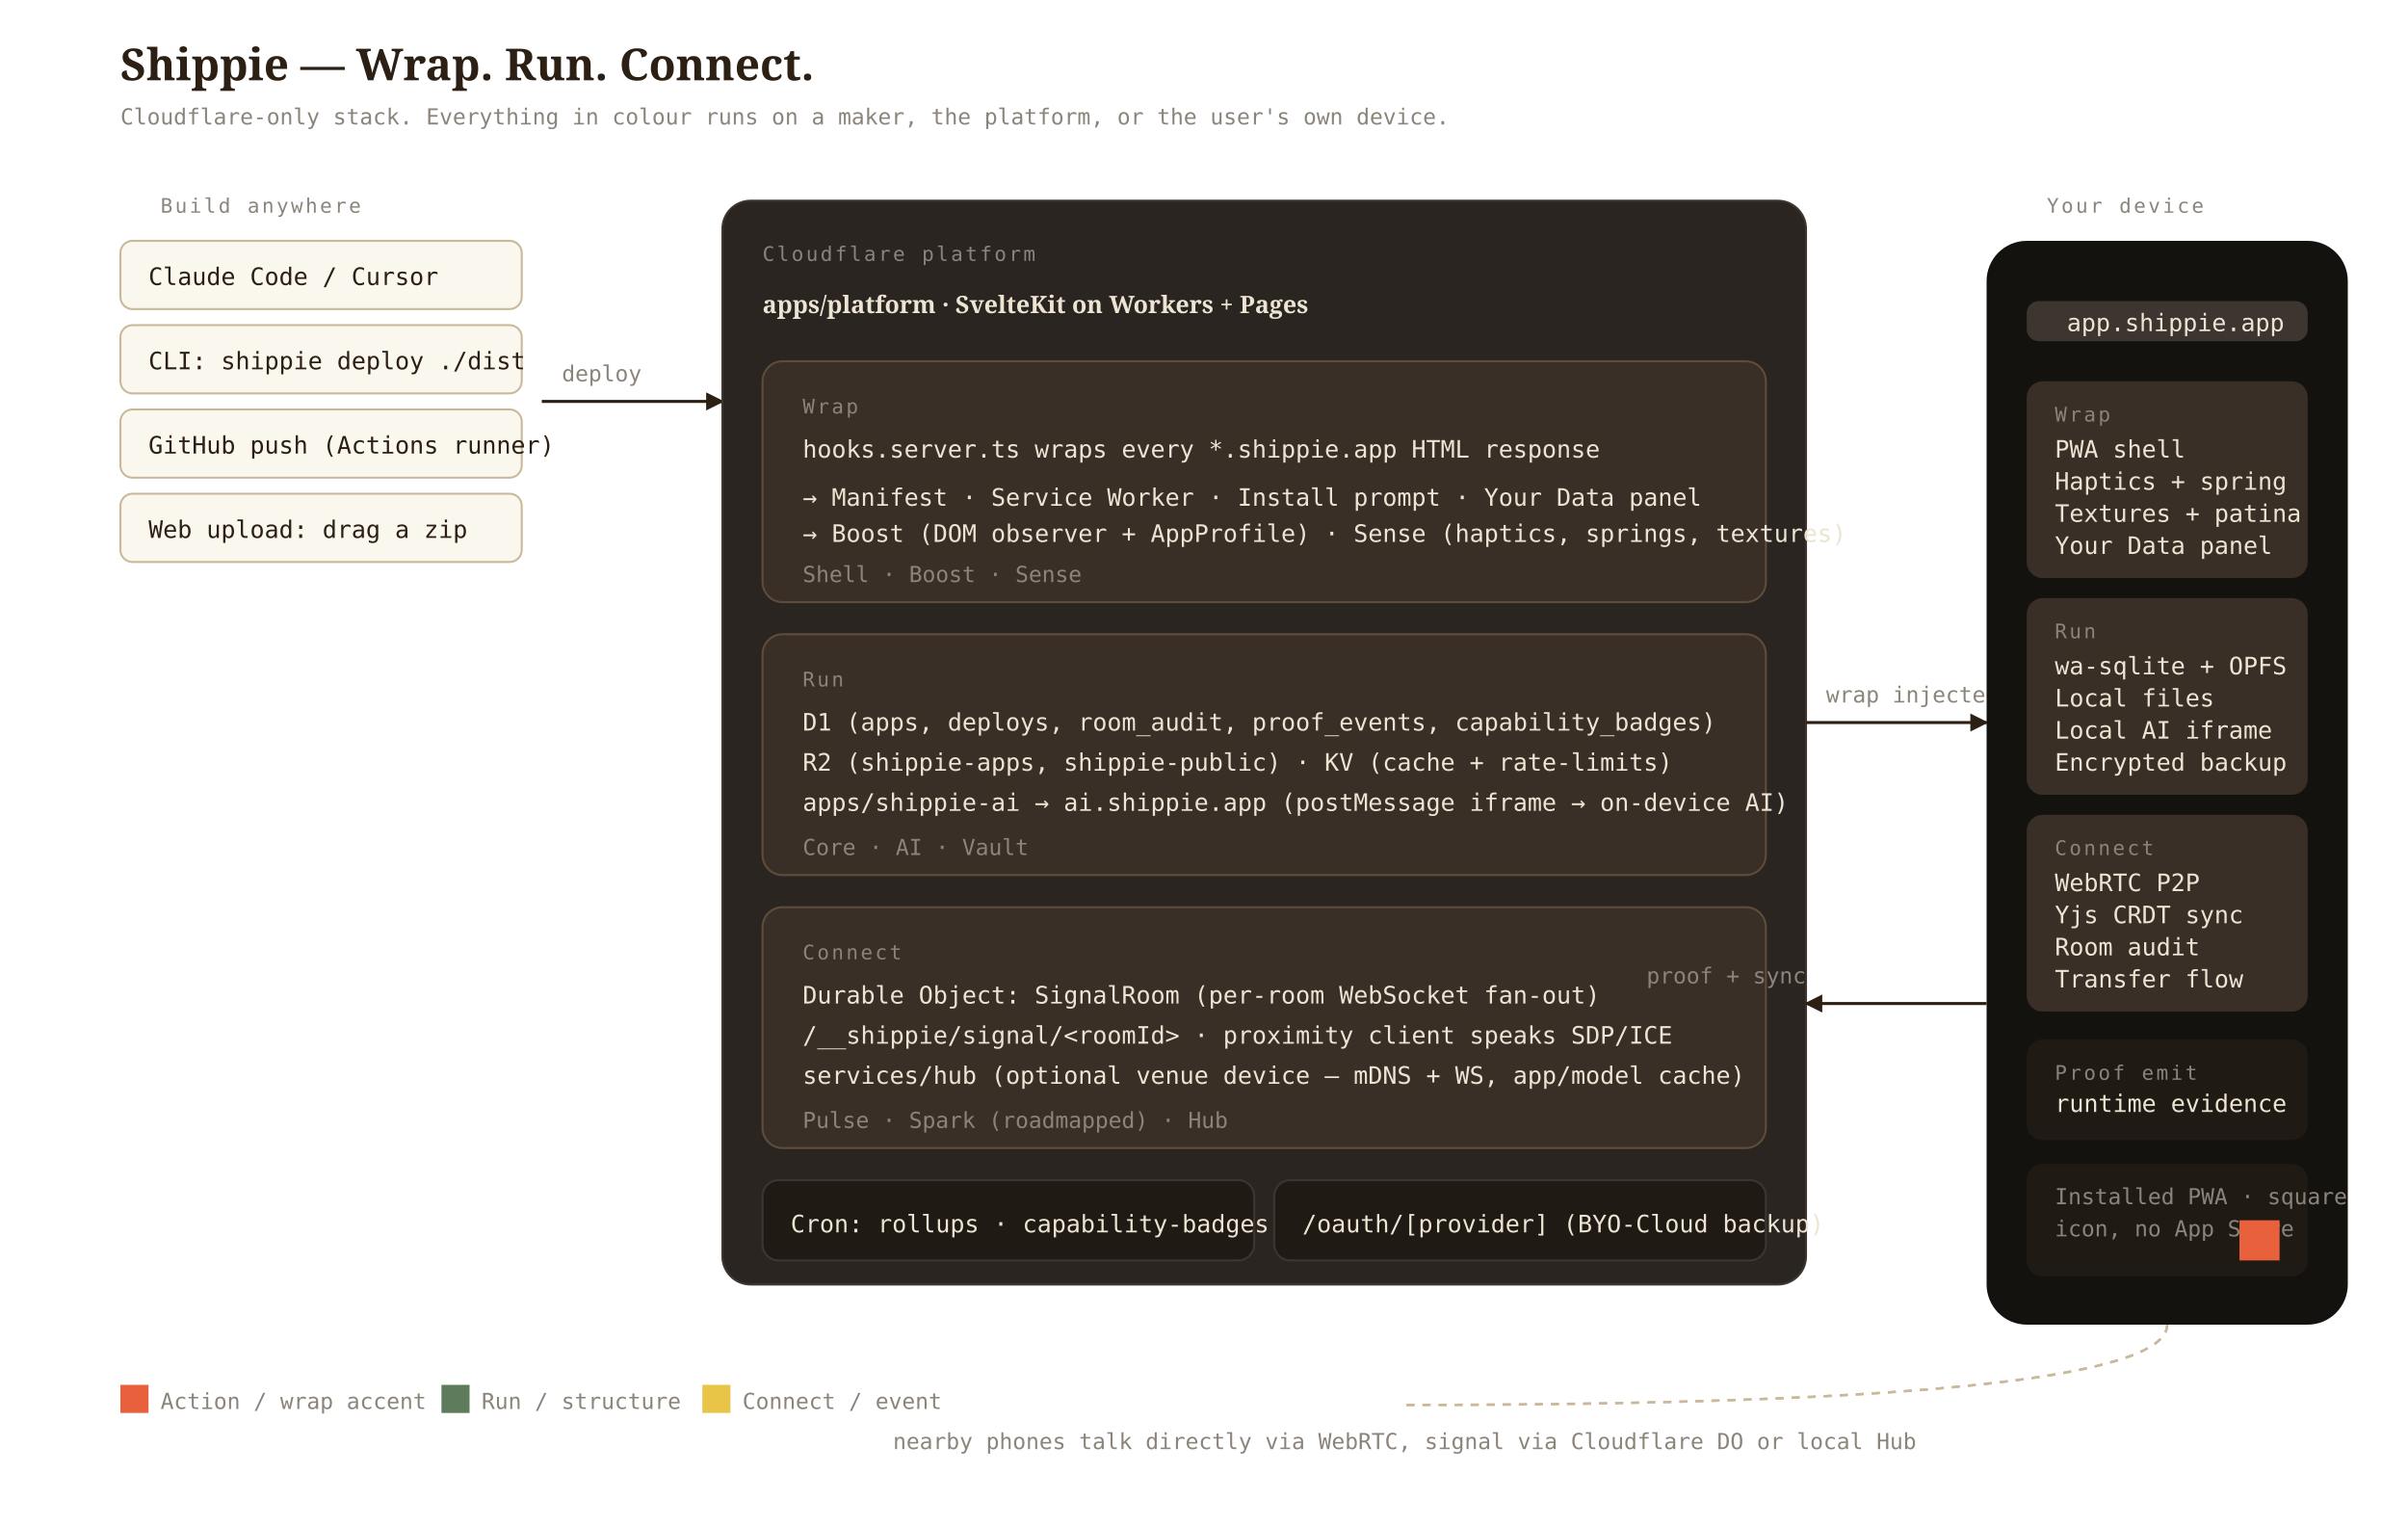
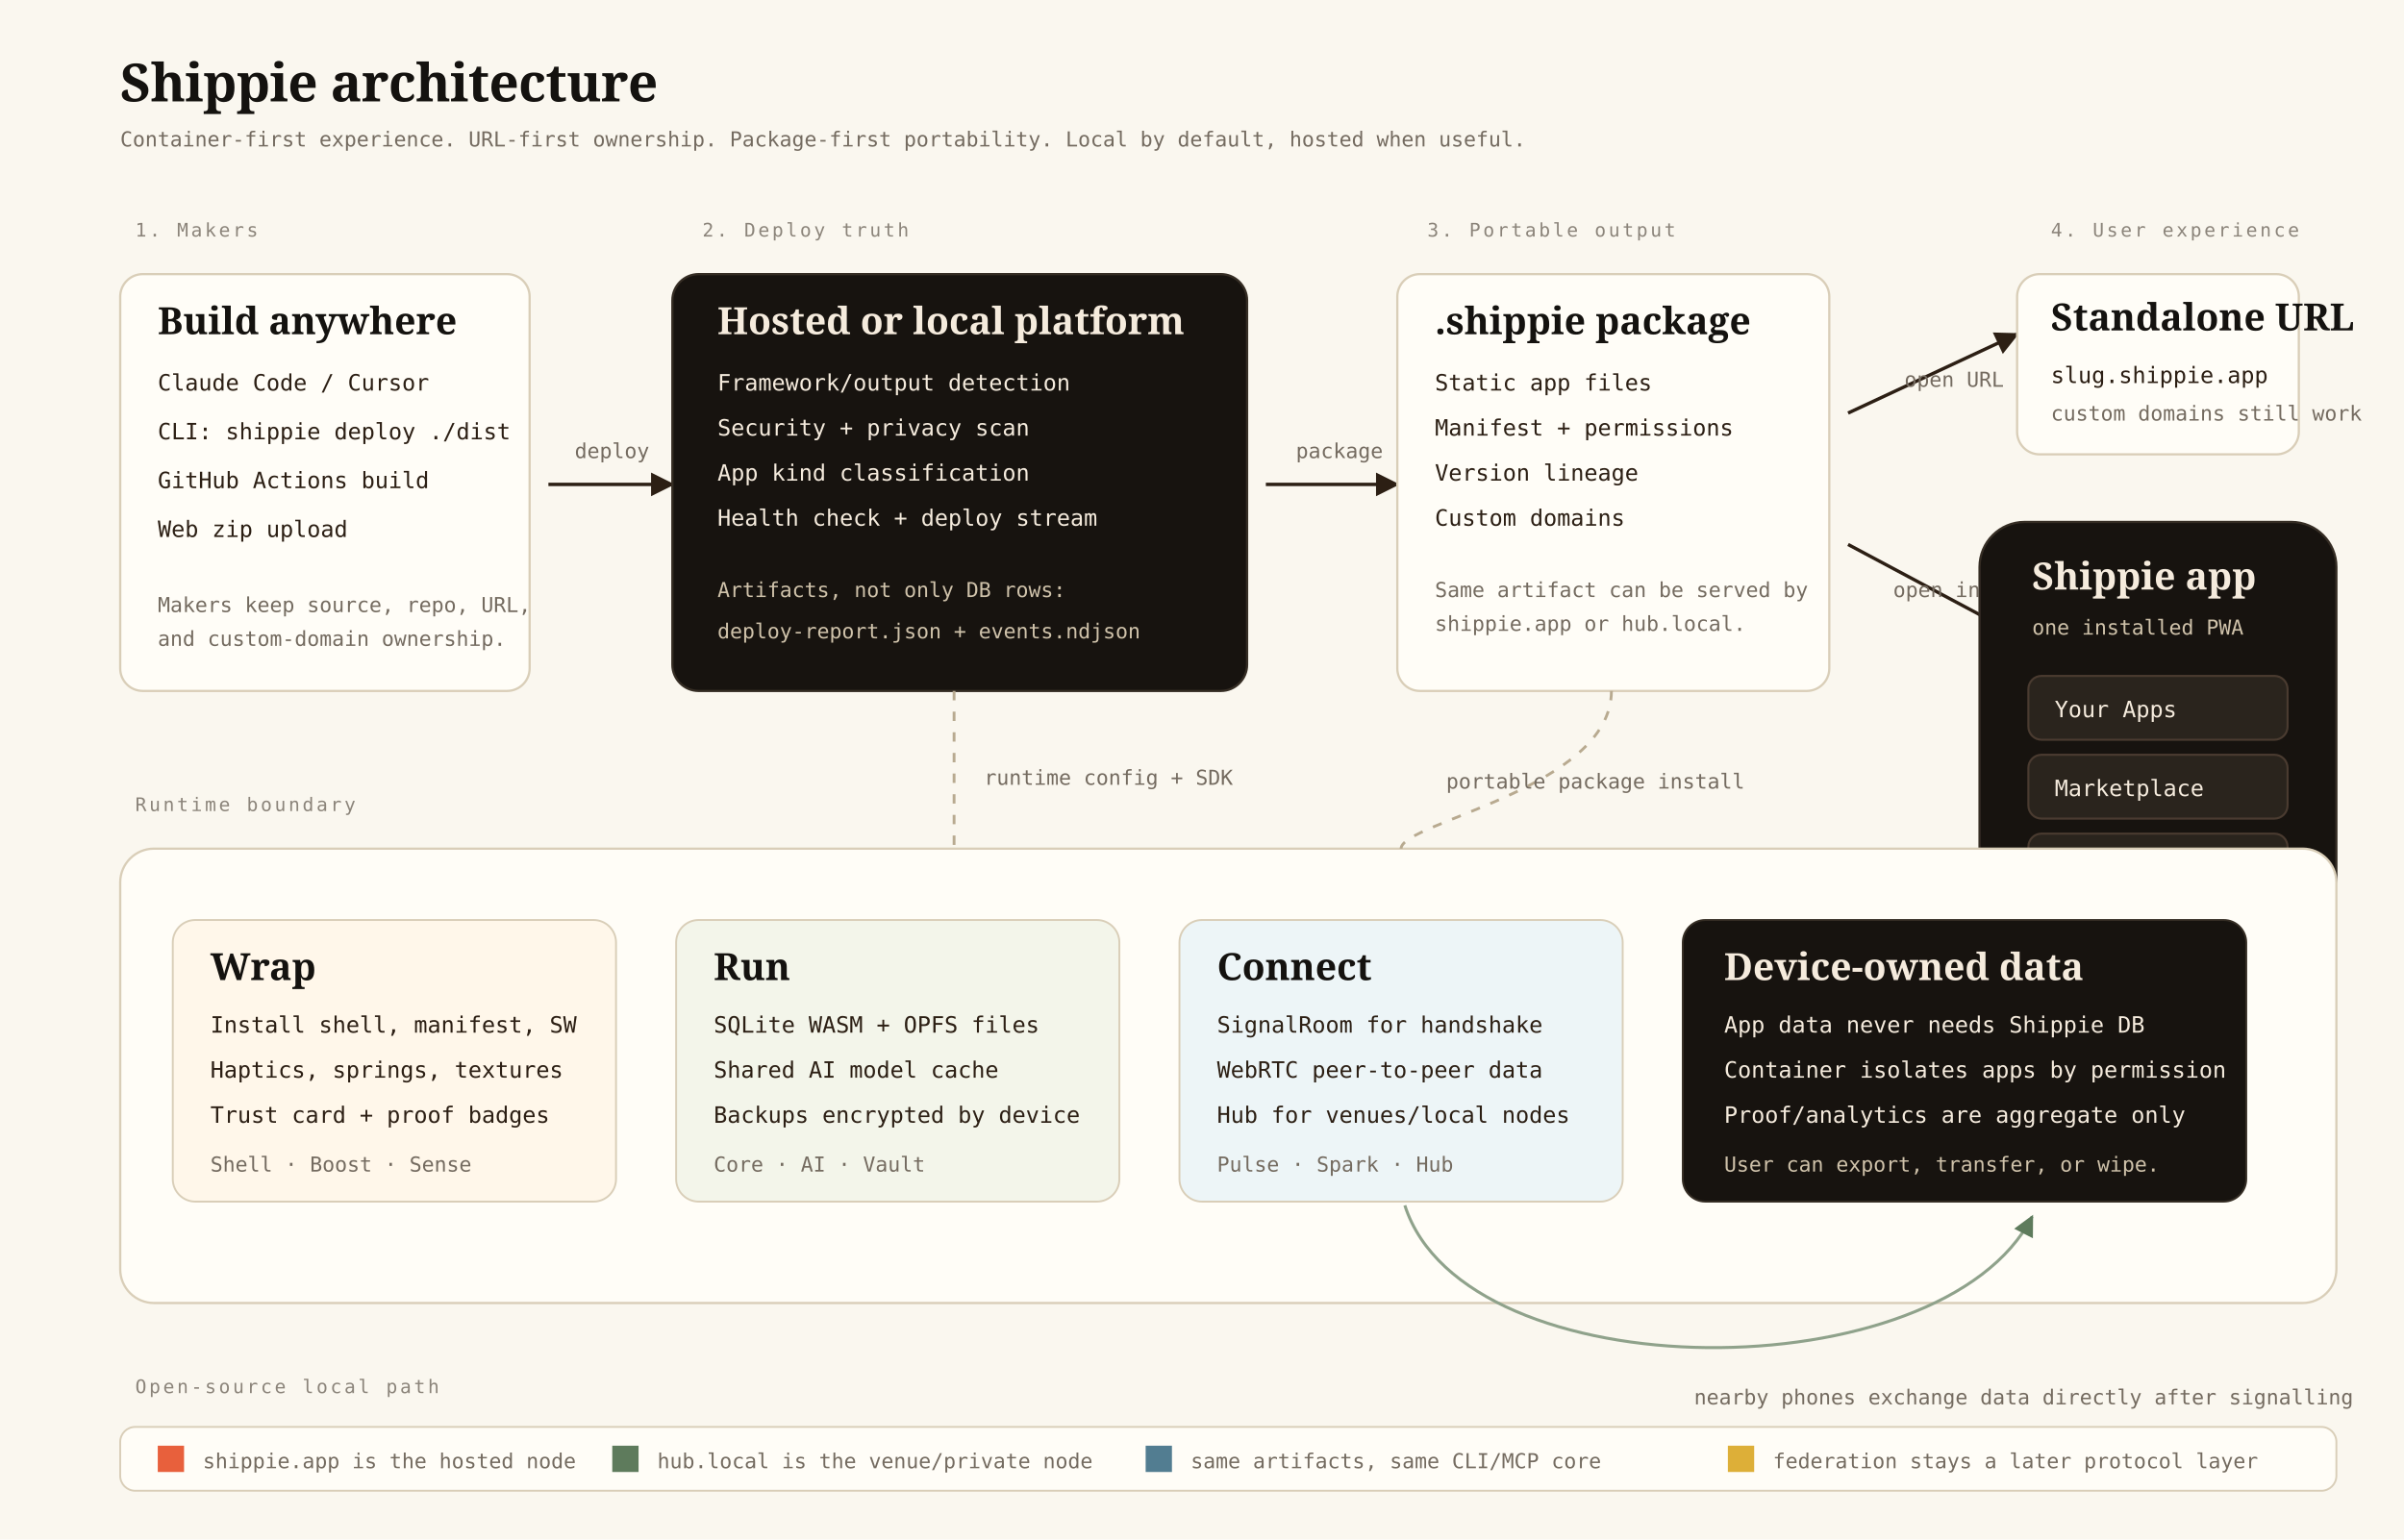
- <svg xmlns="http://www.w3.org/2000/svg" viewBox="0 0 1200 760" font-family="ui-monospace, SFMono-Regular, Menlo, monospace" font-size="14" role="img" aria-label="Shippie architecture: Wrap, Run, Connect across maker tools, the platform, and the user's device">
+ <svg xmlns="http://www.w3.org/2000/svg" viewBox="0 0 1280 820" font-family="ui-monospace, SFMono-Regular, Menlo, monospace" font-size="14" role="img" aria-label="Shippie architecture showing maker tools, deploy truth, URL ownership, the Shippie container, local device runtime, peers, and Hub">
  <defs>
    <style>
-       .label-h { font-family: 'Fraunces', Georgia, serif; font-weight: 600; font-size: 22px; }
-       .label-eyebrow { font-family: ui-monospace, monospace; font-size: 10px; letter-spacing: 0.12em; text-transform: uppercase; fill: #8B847A; }
-       .pillar-wrap { fill: #FAF7EF; stroke: #C9B99A; stroke-width: 1; }
-       .pillar-run { fill: #F4EBD9; stroke: #C9B99A; stroke-width: 1; }
-       .pillar-connect { fill: #ECE3CD; stroke: #C9B99A; stroke-width: 1; }
-       .device { fill: #14120F; }
-       .device-text { fill: #EDE4D3; }
-       .platform { fill: #2A2520; stroke: #3D3530; }
-       .platform-text { fill: #EDE4D3; }
+       .bg { fill: #FAF7EF; }
+       .ink { fill: #14120F; }
+       .muted { fill: #746B60; }
+       .line { stroke: #D9CEB8; stroke-width: 1.4; fill: none; }
+       .dash { stroke: #B8AA90; stroke-width: 1.5; stroke-dasharray: 5 6; fill: none; }
+       .arrow { stroke: #2C1F14; stroke-width: 1.8; fill: none; marker-end: url(#arrow); }
+       .arrow-soft { stroke: #8FA28B; stroke-width: 1.6; fill: none; marker-end: url(#arrow-soft); }
+       .panel { fill: #FFFDF7; stroke: #D9CEB8; stroke-width: 1.2; }
+       .dark { fill: #17130F; stroke: #352D24; stroke-width: 1.2; }
+       .dark2 { fill: #2A241D; stroke: #4A3B30; stroke-width: 1.1; }
+       .cream { fill: #F5EBDD; }
      .accent { fill: #E8603C; }
      .sage { fill: #5E7B5C; }
-       .marigold { fill: #E8C547; }
-       .arrow { fill: none; stroke: #2C1F14; stroke-width: 1.5; marker-end: url(#arrow); }
-       .arrow-light { fill: none; stroke: #C9B99A; stroke-width: 1.2; stroke-dasharray: 4 4; }
-       .body { fill: #2C1F14; font-size: 12px; }
-       .body-light { fill: #8B847A; font-size: 11px; }
-       .body-cream { fill: #EDE4D3; font-size: 12px; }
+       .gold { fill: #DDAF38; }
+       .blue { fill: #527D91; }
+       .h { font-family: Georgia, serif; font-size: 28px; font-weight: 700; letter-spacing: -0.01em; }
+       .h2 { font-family: Georgia, serif; font-size: 20px; font-weight: 700; }
+       .eyebrow { font-size: 10px; letter-spacing: 0.14em; text-transform: uppercase; fill: #8B847A; }
+       .small { font-size: 11px; fill: #746B60; }
+       .body { font-size: 12px; fill: #2C1F14; }
+       .body-cream { font-size: 12px; fill: #F5EBDD; }
+       .small-cream { font-size: 11px; fill: #CFC2AA; }
    </style>
-     <marker id="arrow" viewBox="0 0 10 10" refX="9" refY="5" markerWidth="6" markerHeight="6" orient="auto-start-reverse">
+     <marker id="arrow" viewBox="0 0 10 10" refX="9" refY="5" markerWidth="7" markerHeight="7" orient="auto">
      <path d="M 0 0 L 10 5 L 0 10 z" fill="#2C1F14" />
    </marker>
+     <marker id="arrow-soft" viewBox="0 0 10 10" refX="9" refY="5" markerWidth="7" markerHeight="7" orient="auto">
+       <path d="M 0 0 L 10 5 L 0 10 z" fill="#5E7B5C" />
+     </marker>
  </defs>
-   <text x="60" y="40" class="label-h" fill="#2C1F14">Shippie — Wrap. Run. Connect.</text>
-   <text x="60" y="62" class="body-light">Cloudflare-only stack. Everything in colour runs on a maker, the platform, or the user's own device.</text>
-   <text x="80" y="106" class="label-eyebrow">Build anywhere</text>
-   <g>
-     <rect x="60" y="120" width="200" height="34" rx="6" class="pillar-wrap" />
-     <text x="74" y="142" class="body">Claude Code / Cursor</text>
-     <rect x="60" y="162" width="200" height="34" rx="6" class="pillar-wrap" />
-     <text x="74" y="184" class="body">CLI: shippie deploy ./dist</text>
-     <rect x="60" y="204" width="200" height="34" rx="6" class="pillar-wrap" />
-     <text x="74" y="226" class="body">GitHub push (Actions runner)</text>
-     <rect x="60" y="246" width="200" height="34" rx="6" class="pillar-wrap" />
-     <text x="74" y="268" class="body">Web upload: drag a zip</text>
-   </g>
-   <path class="arrow" d="M 270 200 L 360 200" />
-   <text x="280" y="190" class="body-light">deploy</text>
-   <rect x="360" y="100" width="540" height="540" rx="14" class="platform" />
-   <text x="380" y="130" class="label-eyebrow" fill="#A8C491">Cloudflare platform</text>
-   <text x="380" y="156" font-family="'Fraunces', Georgia, serif" font-weight="600" font-size="20" class="body-cream">apps/platform · SvelteKit on Workers + Pages</text>
-   <g>
-     <rect x="380" y="180" width="500" height="120" rx="10" fill="#3A2F26" stroke="#5E4C3C" />
-     <text x="400" y="206" class="label-eyebrow" fill="#F4B860">Wrap</text>
-     <text x="400" y="228" class="body-cream">hooks.server.ts wraps every *.shippie.app HTML response</text>
-     <text x="400" y="252" class="body-cream">→ Manifest · Service Worker · Install prompt · Your Data panel</text>
-     <text x="400" y="270" class="body-cream">→ Boost (DOM observer + AppProfile) · Sense (haptics, springs, textures)</text>
-     <text x="400" y="290" class="body-light" fill="#C9B99A">Shell · Boost · Sense</text>
-   </g>
-   <g>
-     <rect x="380" y="316" width="500" height="120" rx="10" fill="#3A2F26" stroke="#5E4C3C" />
-     <text x="400" y="342" class="label-eyebrow" fill="#A8C491">Run</text>
-     <text x="400" y="364" class="body-cream">D1 (apps, deploys, room_audit, proof_events, capability_badges)</text>
-     <text x="400" y="384" class="body-cream">R2 (shippie-apps, shippie-public)  ·  KV (cache + rate-limits)</text>
-     <text x="400" y="404" class="body-cream">apps/shippie-ai → ai.shippie.app (postMessage iframe → on-device AI)</text>
-     <text x="400" y="426" class="body-light" fill="#C9B99A">Core · AI · Vault</text>
-   </g>
-   <g>
-     <rect x="380" y="452" width="500" height="120" rx="10" fill="#3A2F26" stroke="#5E4C3C" />
-     <text x="400" y="478" class="label-eyebrow" fill="#F4B860">Connect</text>
-     <text x="400" y="500" class="body-cream">Durable Object: SignalRoom (per-room WebSocket fan-out)</text>
-     <text x="400" y="520" class="body-cream">/__shippie/signal/&lt;roomId&gt; · proximity client speaks SDP/ICE</text>
-     <text x="400" y="540" class="body-cream">services/hub (optional venue device — mDNS + WS, app/model cache)</text>
-     <text x="400" y="562" class="body-light" fill="#C9B99A">Pulse · Spark (roadmapped) · Hub</text>
-   </g>
-   <g>
-     <rect x="380" y="588" width="245" height="40" rx="8" fill="#1F1A14" stroke="#3D3530" />
-     <text x="394" y="614" class="body-cream">Cron: rollups · capability-badges · retention</text>
-     <rect x="635" y="588" width="245" height="40" rx="8" fill="#1F1A14" stroke="#3D3530" />
-     <text x="649" y="614" class="body-cream">/oauth/[provider] (BYO-Cloud backup)</text>
-   </g>
-   <path class="arrow" d="M 900 360 L 990 360" />
-   <text x="910" y="350" class="body-light">wrap injected</text>
-   <text x="1020" y="106" class="label-eyebrow">Your device</text>
-   <g>
-     <rect x="990" y="120" width="180" height="540" rx="20" class="device" />
-     <rect x="1010" y="150" width="140" height="20" rx="6" fill="#3D3530" />
-     <text x="1030" y="165" font-size="10" class="body-cream">app.shippie.app</text>
-     <rect x="1010" y="190" width="140" height="98" rx="8" fill="#3A2F26" />
-     <text x="1024" y="210" class="label-eyebrow" fill="#F4B860">Wrap</text>
-     <text x="1024" y="228" class="body-cream">PWA shell</text>
-     <text x="1024" y="244" class="body-cream">Haptics + spring</text>
-     <text x="1024" y="260" class="body-cream">Textures + patina</text>
-     <text x="1024" y="276" class="body-cream">Your Data panel</text>
-     <rect x="1010" y="298" width="140" height="98" rx="8" fill="#3A2F26" />
-     <text x="1024" y="318" class="label-eyebrow" fill="#A8C491">Run</text>
-     <text x="1024" y="336" class="body-cream">wa-sqlite + OPFS</text>
-     <text x="1024" y="352" class="body-cream">Local files</text>
-     <text x="1024" y="368" class="body-cream">Local AI iframe</text>
-     <text x="1024" y="384" class="body-cream">Encrypted backup</text>
-     <rect x="1010" y="406" width="140" height="98" rx="8" fill="#3A2F26" />
-     <text x="1024" y="426" class="label-eyebrow" fill="#F4B860">Connect</text>
-     <text x="1024" y="444" class="body-cream">WebRTC P2P</text>
-     <text x="1024" y="460" class="body-cream">Yjs CRDT sync</text>
-     <text x="1024" y="476" class="body-cream">Room audit</text>
-     <text x="1024" y="492" class="body-cream">Transfer flow</text>
-     <rect x="1010" y="518" width="140" height="50" rx="8" fill="#1F1A14" />
-     <text x="1024" y="538" class="label-eyebrow" fill="#F4B860">Proof emit</text>
-     <text x="1024" y="554" class="body-cream">runtime evidence</text>
-     <rect x="1010" y="580" width="140" height="56" rx="8" fill="#1F1A14" />
-     <text x="1024" y="600" class="body-light" fill="#C9B99A">Installed PWA · square</text>
-     <text x="1024" y="616" class="body-light" fill="#C9B99A">icon, no App Store</text>
-     <rect x="1116" y="608" width="20" height="20" rx="0" class="accent" />
-   </g>
-   <path class="arrow" d="M 990 500 L 900 500" />
-   <text x="900" y="490" text-anchor="end" class="body-light">proof + sync</text>
-   <path class="arrow-light" d="M 1080 660 Q 1080 700 700 700" />
-   <path class="arrow-light" d="M 1080 660 Q 1080 700 700 700" />
-   <text x="700" y="722" text-anchor="middle" class="body-light">nearby phones talk directly via WebRTC, signal via Cloudflare DO or local Hub</text>
-   <g>
-     <rect x="60" y="690" width="14" height="14" class="accent" />
-     <text x="80" y="702" class="body-light">Action / wrap accent</text>
-     <rect x="220" y="690" width="14" height="14" class="sage" />
-     <text x="240" y="702" class="body-light">Run / structure</text>
-     <rect x="350" y="690" width="14" height="14" class="marigold" />
-     <text x="370" y="702" class="body-light">Connect / event</text>
-   </g>
+   <rect width="1280" height="820" class="bg" />
+   <text x="64" y="54" class="h ink">Shippie architecture</text>
+   <text x="64" y="78" class="small">Container-first experience. URL-first ownership. Package-first portability. Local by default, hosted when useful.</text>
+   <text x="72" y="126" class="eyebrow">1. Makers</text>
+   <rect x="64" y="146" width="218" height="222" rx="12" class="panel" />
+   <text x="84" y="178" class="h2 ink">Build anywhere</text>
+   <text x="84" y="208" class="body">Claude Code / Cursor</text>
+   <text x="84" y="234" class="body">CLI: shippie deploy ./dist</text>
+   <text x="84" y="260" class="body">GitHub Actions build</text>
+   <text x="84" y="286" class="body">Web zip upload</text>
+   <text x="84" y="326" class="small">Makers keep source, repo, URL,</text>
+   <text x="84" y="344" class="small">and custom-domain ownership.</text>
+   <path class="arrow" d="M 292 258 L 358 258" />
+   <text x="306" y="244" class="small">deploy</text>
+   <text x="374" y="126" class="eyebrow">2. Deploy truth</text>
+   <rect x="358" y="146" width="306" height="222" rx="14" class="dark" />
+   <text x="382" y="178" class="h2 cream">Hosted or local platform</text>
+   <text x="382" y="208" class="body-cream">Framework/output detection</text>
+   <text x="382" y="232" class="body-cream">Security + privacy scan</text>
+   <text x="382" y="256" class="body-cream">App kind classification</text>
+   <text x="382" y="280" class="body-cream">Health check + deploy stream</text>
+   <text x="382" y="318" class="small-cream">Artifacts, not only DB rows:</text>
+   <text x="382" y="340" class="small-cream">deploy-report.json + events.ndjson</text>
+   <path class="arrow" d="M 674 258 L 744 258" />
+   <text x="690" y="244" class="small">package</text>
+   <text x="760" y="126" class="eyebrow">3. Portable output</text>
+   <rect x="744" y="146" width="230" height="222" rx="12" class="panel" />
+   <text x="764" y="178" class="h2 ink">.shippie package</text>
+   <text x="764" y="208" class="body">Static app files</text>
+   <text x="764" y="232" class="body">Manifest + permissions</text>
+   <text x="764" y="256" class="body">Version lineage</text>
+   <text x="764" y="280" class="body">Custom domains</text>
+   <text x="764" y="318" class="small">Same artifact can be served by</text>
+   <text x="764" y="336" class="small">shippie.app or hub.local.</text>
+   <path class="arrow" d="M 984 220 L 1074 178" />
+   <path class="arrow" d="M 984 290 L 1074 338" />
+   <text x="1014" y="206" class="small">open URL</text>
+   <text x="1008" y="318" class="small">open in container</text>
+   <text x="1092" y="126" class="eyebrow">4. User experience</text>
+   <rect x="1074" y="146" width="150" height="96" rx="12" class="panel" />
+   <text x="1092" y="176" class="h2 ink">Standalone URL</text>
+   <text x="1092" y="204" class="body">slug.shippie.app</text>
+   <text x="1092" y="224" class="small">custom domains still work</text>
+   <rect x="1054" y="278" width="190" height="212" rx="24" class="dark" />
+   <text x="1082" y="314" class="h2 cream">Shippie app</text>
+   <text x="1082" y="338" class="small-cream">one installed PWA</text>
+   <rect x="1080" y="360" width="138" height="34" rx="7" class="dark2" />
+   <text x="1094" y="382" class="body-cream">Your Apps</text>
+   <rect x="1080" y="402" width="138" height="34" rx="7" class="dark2" />
+   <text x="1094" y="424" class="body-cream">Marketplace</text>
+   <rect x="1080" y="444" width="138" height="34" rx="7" class="dark2" />
+   <text x="1094" y="466" class="body-cream">Your Data</text>
+   <text x="72" y="432" class="eyebrow">Runtime boundary</text>
+   <rect x="64" y="452" width="1180" height="242" rx="18" class="panel" />
+   <rect x="92" y="490" width="236" height="150" rx="12" fill="#FFF7EA" stroke="#D9CEB8" />
+   <text x="112" y="522" class="h2 ink">Wrap</text>
+   <text x="112" y="550" class="body">Install shell, manifest, SW</text>
+   <text x="112" y="574" class="body">Haptics, springs, textures</text>
+   <text x="112" y="598" class="body">Trust card + proof badges</text>
+   <text x="112" y="624" class="small">Shell · Boost · Sense</text>
+   <rect x="360" y="490" width="236" height="150" rx="12" fill="#F3F5EA" stroke="#D9CEB8" />
+   <text x="380" y="522" class="h2 ink">Run</text>
+   <text x="380" y="550" class="body">SQLite WASM + OPFS files</text>
+   <text x="380" y="574" class="body">Shared AI model cache</text>
+   <text x="380" y="598" class="body">Backups encrypted by device</text>
+   <text x="380" y="624" class="small">Core · AI · Vault</text>
+   <rect x="628" y="490" width="236" height="150" rx="12" fill="#EDF5F7" stroke="#D9CEB8" />
+   <text x="648" y="522" class="h2 ink">Connect</text>
+   <text x="648" y="550" class="body">SignalRoom for handshake</text>
+   <text x="648" y="574" class="body">WebRTC peer-to-peer data</text>
+   <text x="648" y="598" class="body">Hub for venues/local nodes</text>
+   <text x="648" y="624" class="small">Pulse · Spark · Hub</text>
+   <rect x="896" y="490" width="300" height="150" rx="12" fill="#17130F" stroke="#352D24" />
+   <text x="918" y="522" class="h2 cream">Device-owned data</text>
+   <text x="918" y="550" class="body-cream">App data never needs Shippie DB</text>
+   <text x="918" y="574" class="body-cream">Container isolates apps by permission</text>
+   <text x="918" y="598" class="body-cream">Proof/analytics are aggregate only</text>
+   <text x="918" y="624" class="small-cream">User can export, transfer, or wipe.</text>
+   <path class="arrow-soft" d="M 748 642 C 780 742 1034 742 1082 648" />
+   <text x="902" y="748" class="small">nearby phones exchange data directly after signalling</text>
+   <path class="dash" d="M 508 368 C 508 420 508 438 508 452" />
+   <text x="524" y="418" class="small">runtime config + SDK</text>
+   <path class="dash" d="M 858 368 C 858 420 746 438 746 452" />
+   <text x="770" y="420" class="small">portable package install</text>
+   <text x="72" y="742" class="eyebrow">Open-source local path</text>
+   <rect x="64" y="760" width="1180" height="34" rx="8" fill="#FFFDF7" stroke="#D9CEB8" />
+   <rect x="84" y="770" width="14" height="14" class="accent" />
+   <text x="108" y="782" class="small">shippie.app is the hosted node</text>
+   <rect x="326" y="770" width="14" height="14" class="sage" />
+   <text x="350" y="782" class="small">hub.local is the venue/private node</text>
+   <rect x="610" y="770" width="14" height="14" class="blue" />
+   <text x="634" y="782" class="small">same artifacts, same CLI/MCP core</text>
+   <rect x="920" y="770" width="14" height="14" class="gold" />
+   <text x="944" y="782" class="small">federation stays a later protocol layer</text>
</svg>
